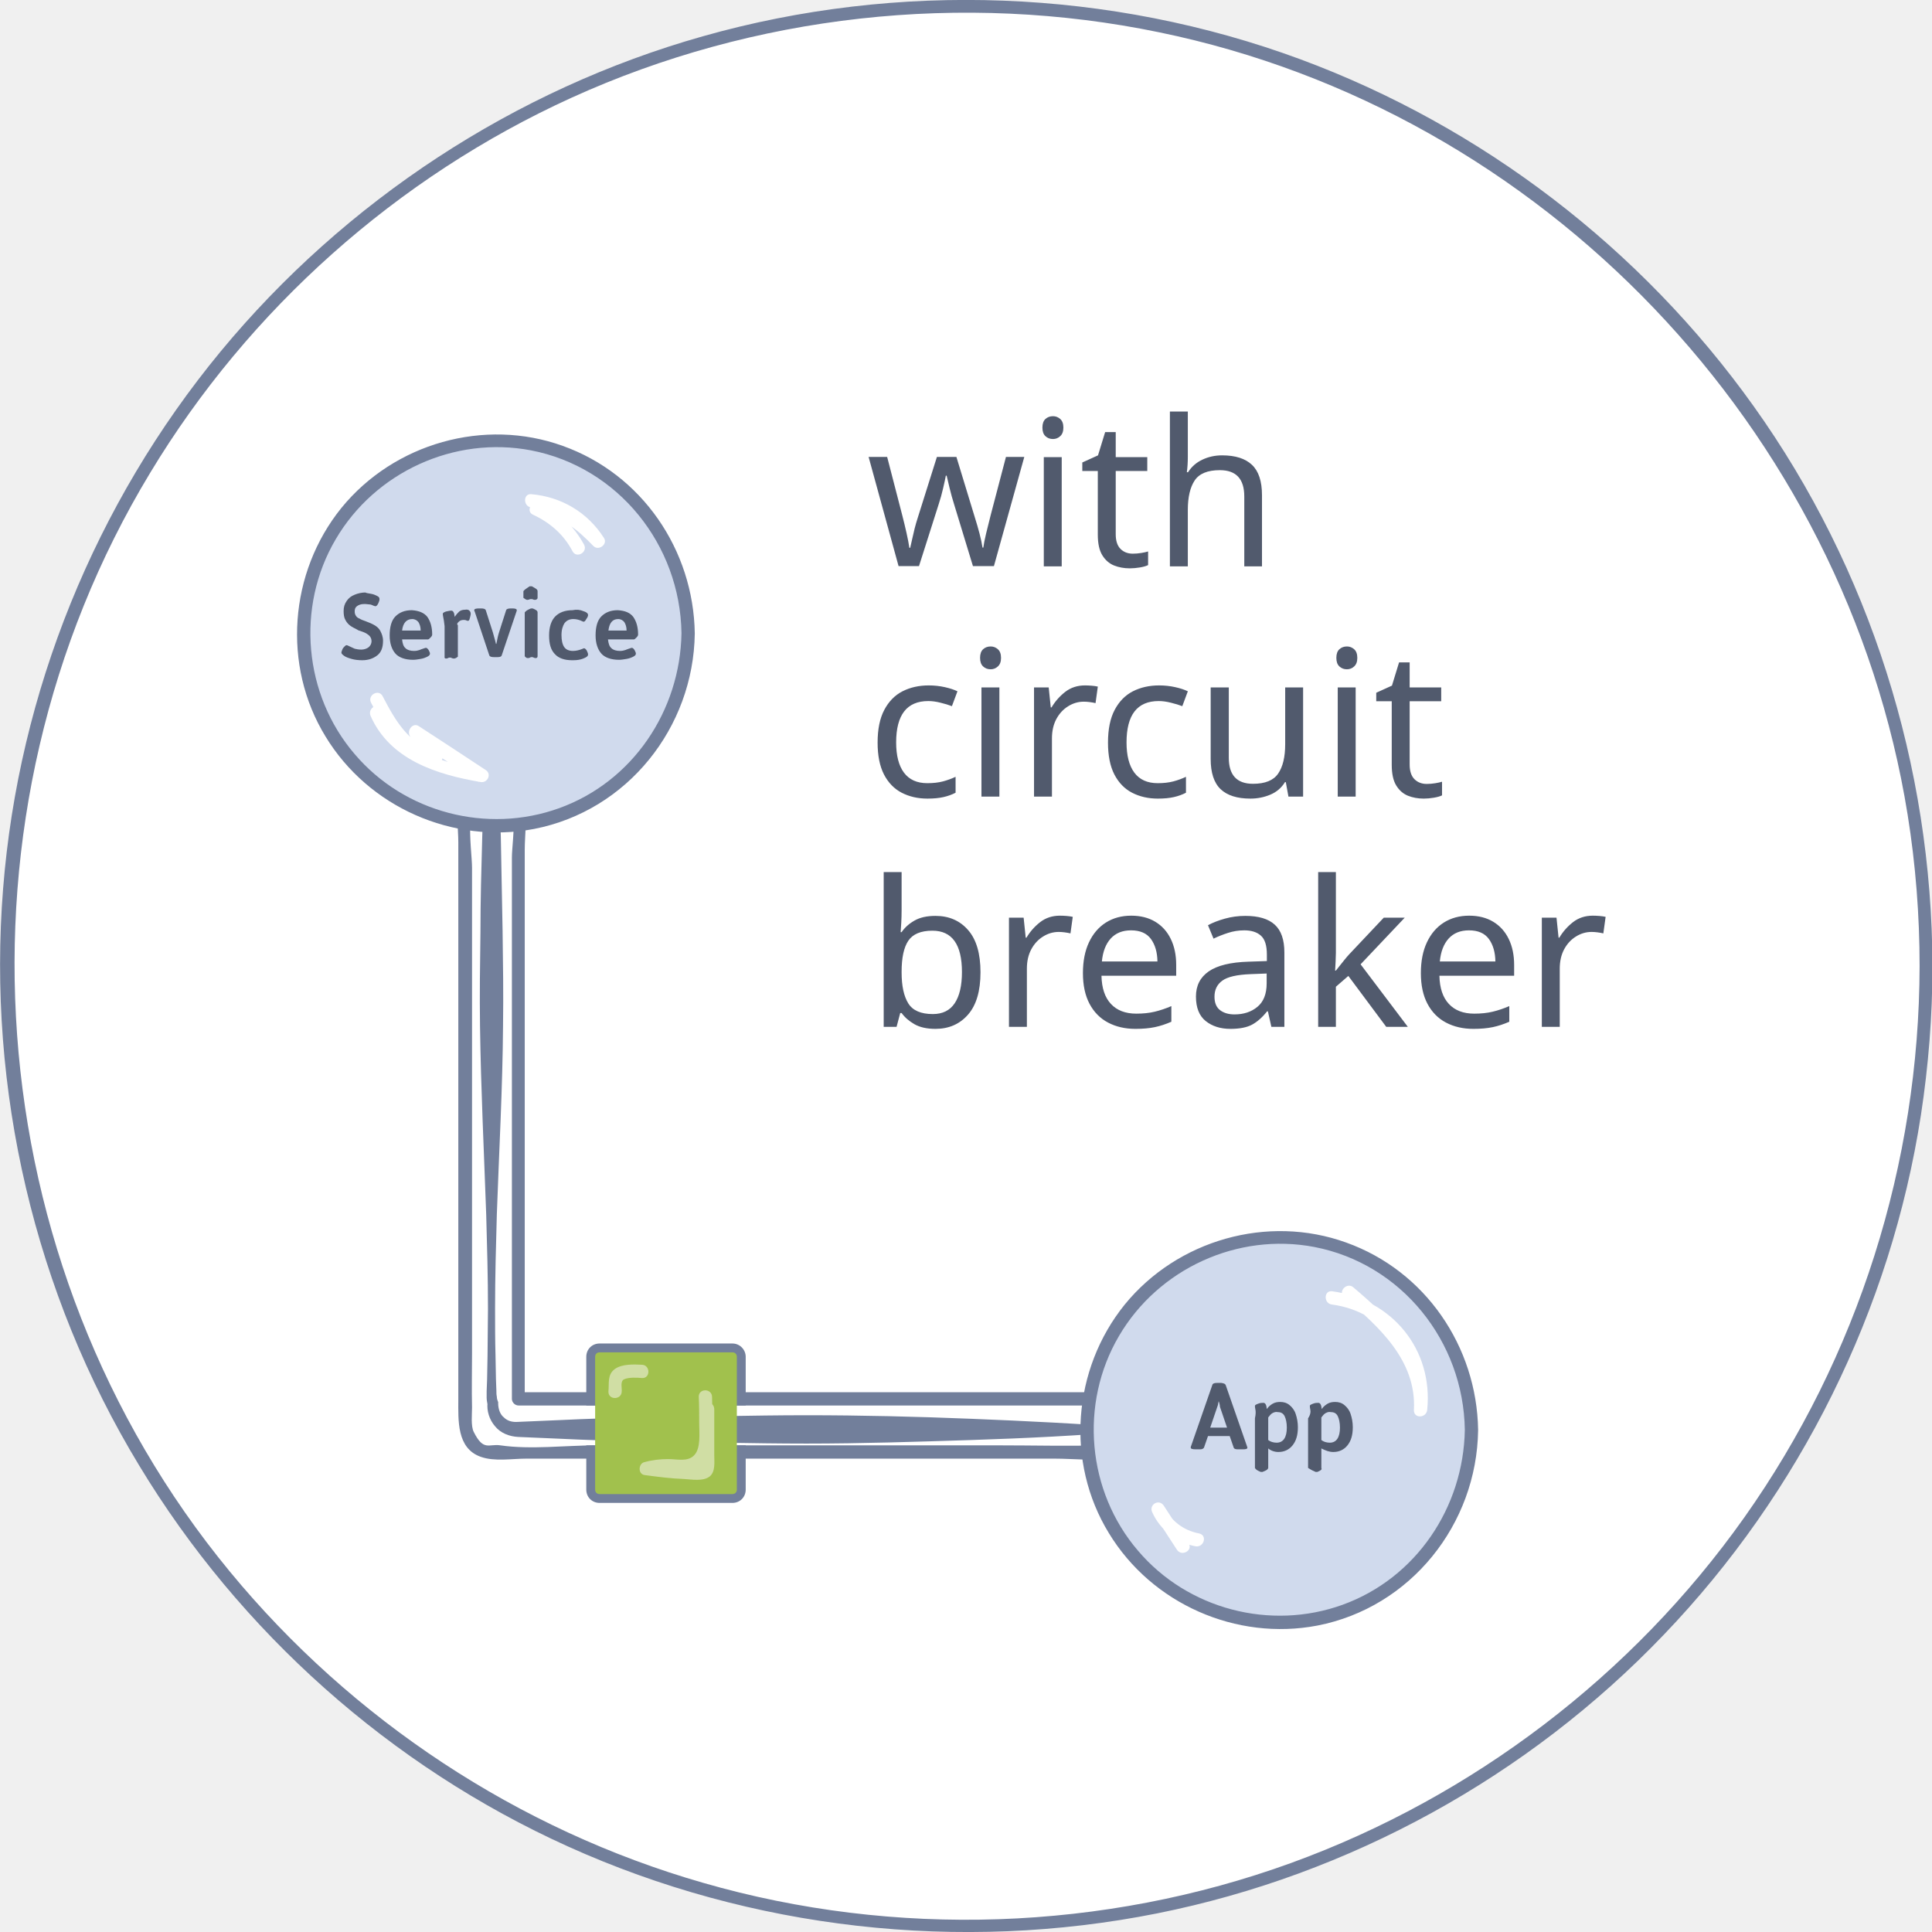
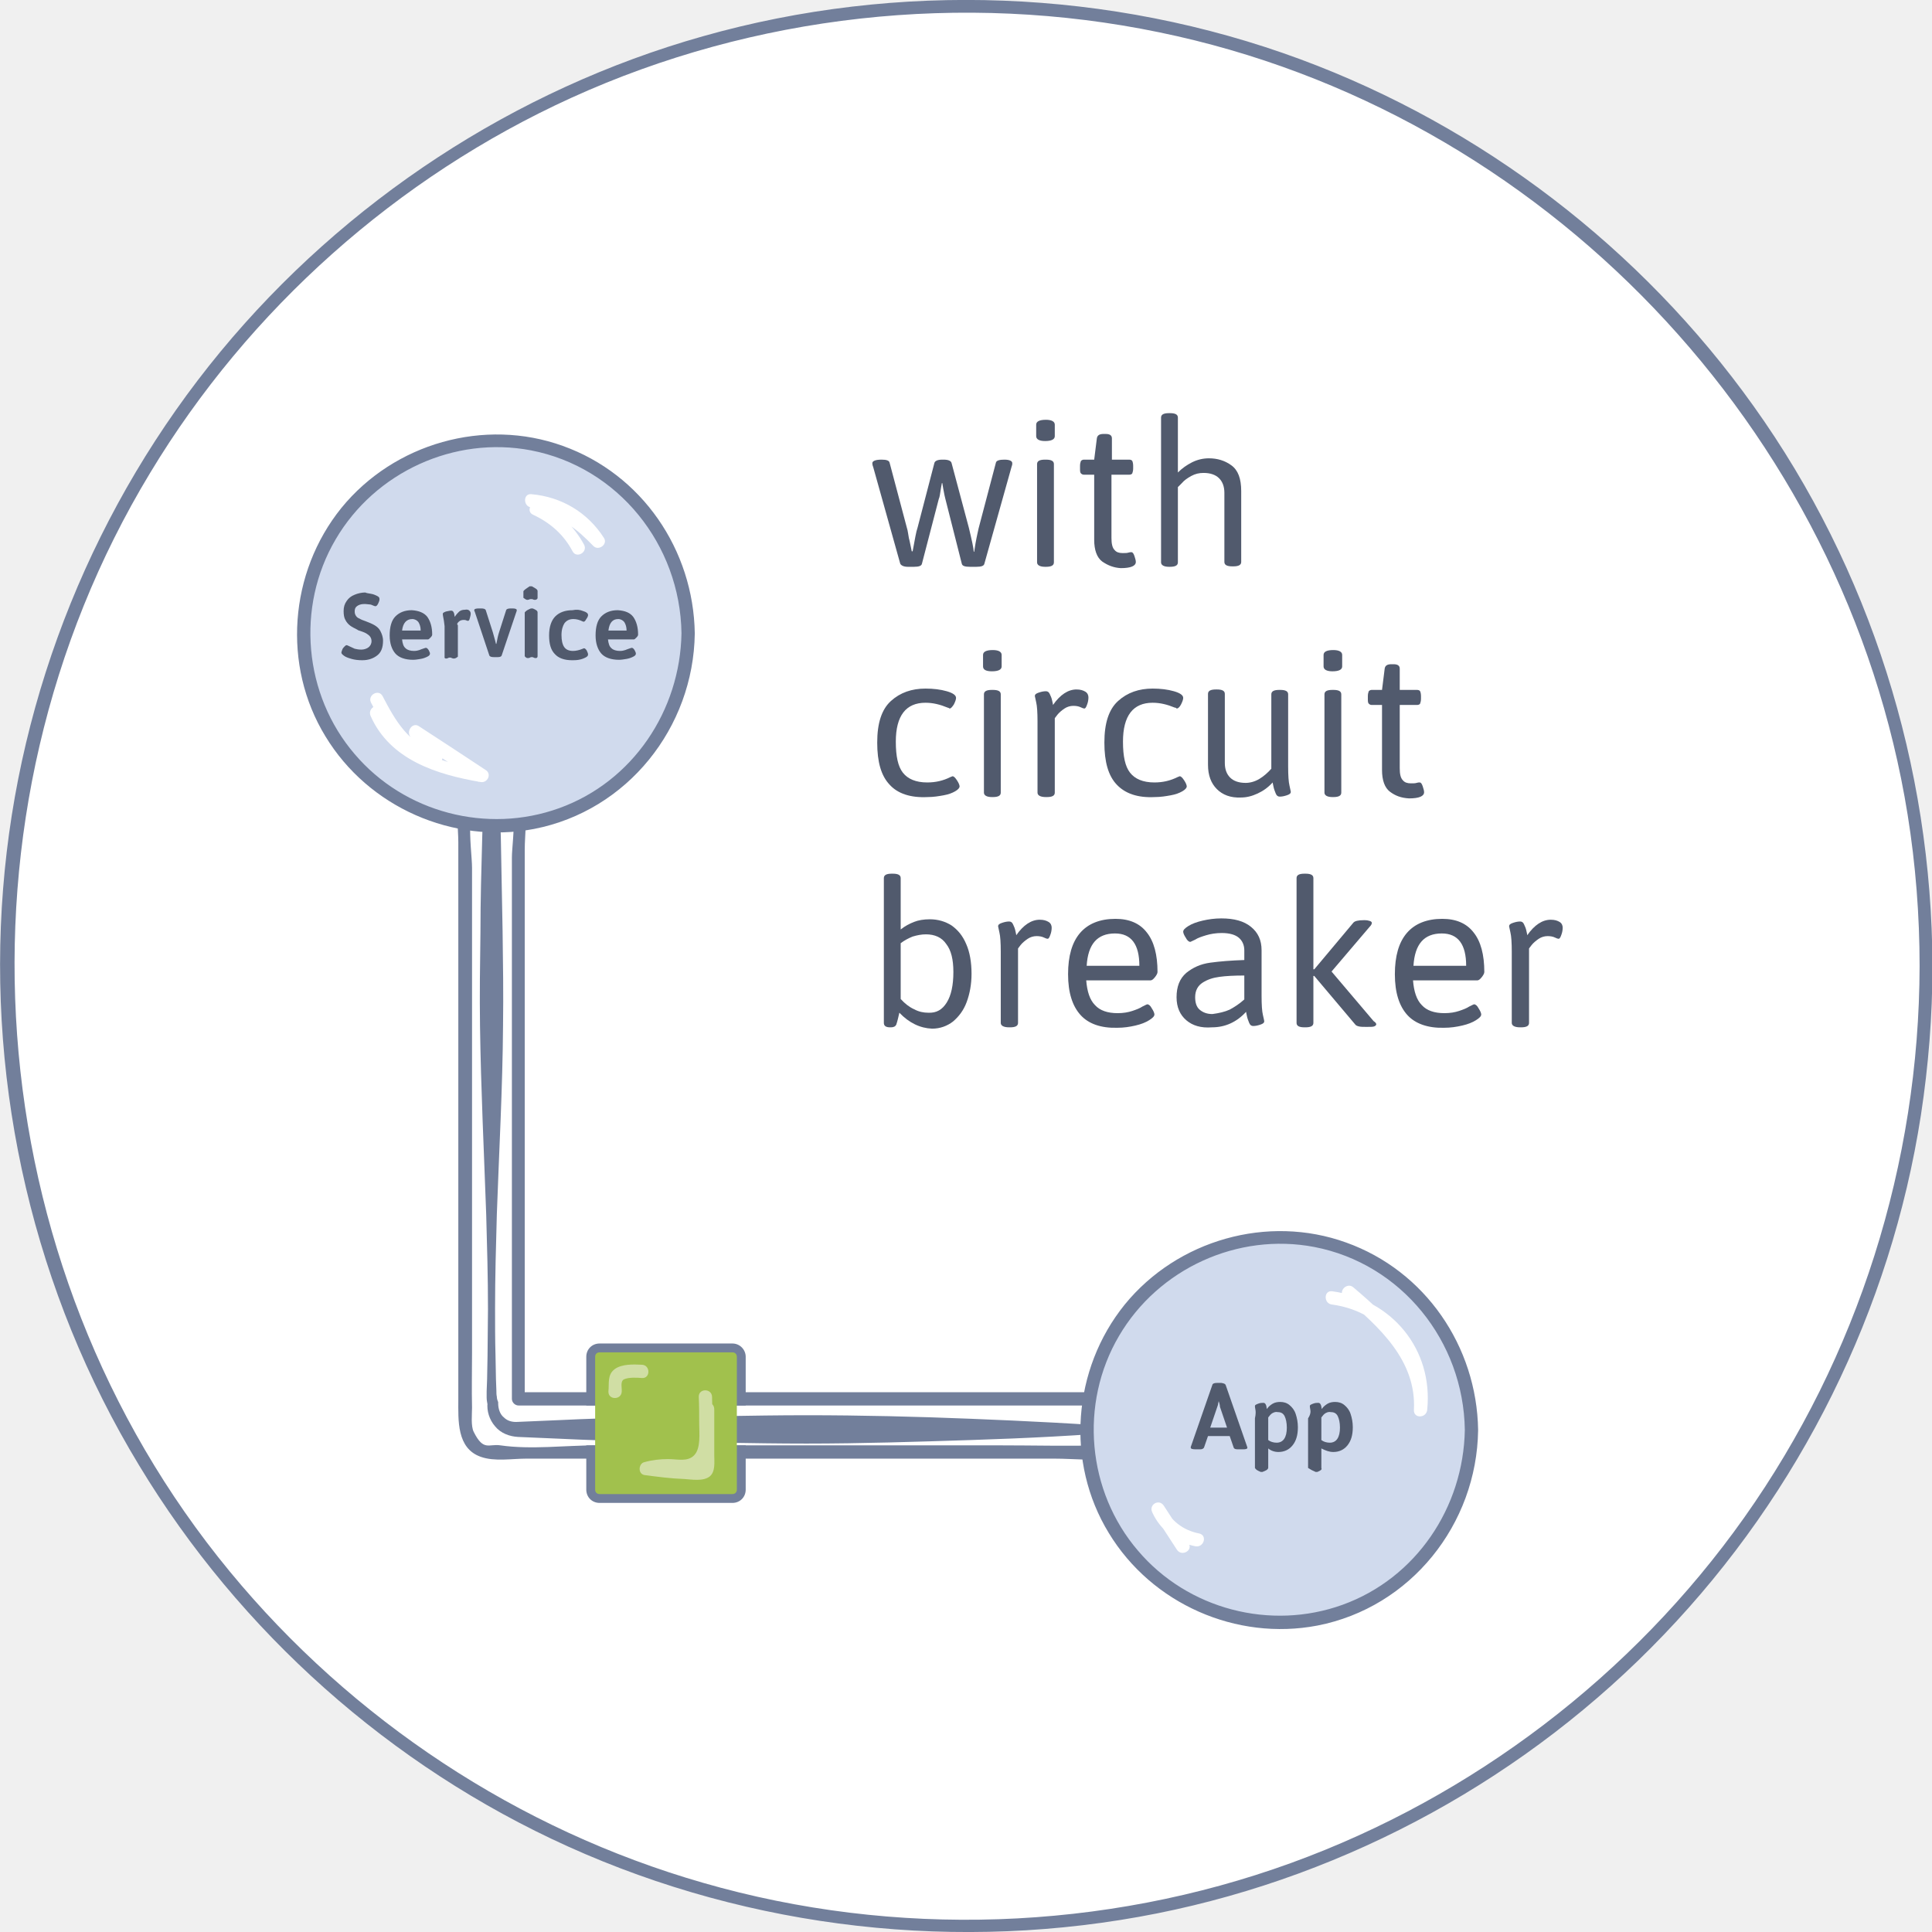
<svg xmlns="http://www.w3.org/2000/svg" version="1.1" id="Layer_1" x="0px" y="0px" viewBox="0 0 436.3 436.3" style="enable-background:new 0 0 436.3 436.3;" xml:space="preserve">
  <style type="text/css">
	.st0{fill:#FFFFFF;}
	.st1{fill:#727F9B;}
	.st2{fill:#D0DAED;}
	.st3{fill:#515A6D;}
	.st4{fill:#A1C14D;}
	.st5{fill:#D0DEA4;}
- 	.st6{font-family:'Asap-Regular';}
- 	.st7{font-size:46px;}
+ 	.st6{enable-background:new    ;}
</style>
  <g id="working_artboard">
</g>
  <g id="Layer_1_1_">
    <circle id="circle_4_" class="st0" cx="218.2" cy="218.2" r="216.8" />
    <path id="circle-stroke_4_" class="st1" d="M433.5,218.2c-0.1,44.5-13.9,88.2-39.6,124.5c-25.2,35.6-61.3,63.1-102.3,78   c-42.4,15.4-89.5,17-132.8,4.5c-41.8-12-79.3-36.8-106.9-70.3c-57.4-69.6-64.7-170.9-18-248.1C56.2,69.8,89.7,40,129,22.1   c41.3-18.8,88.4-24,132.8-14.8c86.5,17.8,155,89.4,169,176.7C432.6,195.2,433.5,206.7,433.5,218.2c0,1.8,2.9,1.8,2.9,0   c-0.1-45.2-14.1-89.7-40.4-126.5c-25.4-35.6-61.3-63.1-102.3-78.3c-43-15.9-90.9-17.7-135-5.2c-42.5,12-80.8,37.2-108.9,71.2   C21.5,113.7,4.2,156.3,0.7,200.7C-2.9,246,7.8,292,31.4,330.9c22.7,37.6,56.8,68,96.9,86.1c41.4,18.7,88.4,24,133,15.1   c43.5-8.7,83.8-30.9,114.4-62.9c30.8-32.1,51.3-73.4,58.1-117.4c1.7-11.1,2.6-22.4,2.6-33.6C436.4,216.3,433.5,216.3,433.5,218.2z" />
    <path id="connector-fill_7_" class="st0" d="M250,315.4c-40.8,0-81.6,0-122.4,0c-3.7,0-7.4,0-11.2,0c0-39.5,0-77,0-116.5   c0-5.7,0-11.4,0-17.2c0-7.7-12-7.7-12,0c0,40.8,0,79.6,0,120.4c0,5.7,0,11.4,0,17.2c0,0.6,0.1,1.2,0.2,1.7   c-0.2,3.1,1.7,6.4,5.8,6.4c40.8,0,81.6,0,122.4,0c5.7,0,11.4,0,17.2,0C257.7,327.4,257.7,315.4,250,315.4z" />
    <path id="connector-stroke_6_" class="st1" d="M250.5,314.4c-44.5,0-89,0-133.5,0c0.5,0.5,1,1,1.5,1.5c0-37.2,0-74.4,0-111.5   c0-4.2,0-8.4,0-12.5c0-3.6,0.7-7.9-0.2-11.4c-0.9-3.3-3.8-5.4-7.3-5.4c-3.4,0-6.4,2.1-7.3,5.4c-0.8,3-0.2,6.6-0.2,9.7   c0,4.9,0,9.8,0,14.6c0,37.1,0,74.1,0,111.2c0,4.7-0.4,11.1,5.1,13c3.1,1.1,7,0.4,10.3,0.4c4.9,0,9.9,0,14.8,0c19.1,0,38.2,0,57.2,0   c10.5,0,21.1,0,31.6,0c5.2,0,10.4,0,15.6,0c4.4,0,9.3,0.6,13.6-0.1C260.5,327.8,259.1,315,250.5,314.4c-1.9-0.1-1.9,2.9,0,3   c3,0.2,4.9,2.7,4.2,5.7c-0.8,3.1-3.4,3.2-6.1,3.3c-7.7,0.2-15.4,0-23.1,0c-15.1,0-30.3,0-45.4,0s-30.3,0-45.4,0c-7,0-14.8,1-21.7,0   c-2.6-0.4-3.8,1.4-6-3c-0.7-1.3-0.4-4.1-0.4-5.5c-0.1-4.1,0-8.3,0-12.4c0-29.4,0-58.8,0-88.1c0-7.1,0-14.3,0-21.4   c0-4.5-2.5-18,4.5-18c6.9,0,4.5,11.4,4.5,15.7c0,7.5,0,14.9,0,22.4v99.8c0,0.8,0.7,1.5,1.5,1.5h133.5   C252.4,317.4,252.4,314.4,250.5,314.4z" />
    <path id="connection-line_3_" class="st1" d="M111.2,146.4c1,14.2,1.5,28.4,1.9,42.6c0.1,7.1,0.3,14.2,0.4,21.3s0.2,14.2,0.1,21.3   c-0.1,14.2-0.9,28.4-1.4,42.6c-0.2,7.1-0.4,14.2-0.4,21.3c0,3.5,0,7.1,0.1,10.6l0.1,5.3l0.1,2.7c0,0.4,0,0.9,0.1,1.3   c0,0.4,0.1,0.7,0.2,1l0.1,0.2v0.3c0,1.2,0.4,2.5,1.3,3.2c0.8,0.8,1.9,1.1,3.2,1l9.3-0.4c6.2-0.3,12.4-0.5,18.6-0.6l18.6-0.3   c6.2-0.1,12.4-0.2,18.6-0.2c12.4,0,24.8,0.3,37.2,0.8s24.8,1.1,37.2,2.1v0.6c-12.4,1.1-24.8,1.7-37.2,2.1s-24.8,0.8-37.2,0.8   c-6.2,0-12.4-0.1-18.6-0.2l-18.6-0.3c-6.2-0.1-12.4-0.3-18.6-0.6l-9.3-0.4c-1.9-0.1-3.9-0.8-5.2-2.4c-1.3-1.5-1.9-3.5-1.7-5.3v0.4   c-0.1-0.5-0.2-1.1-0.2-1.6c0-0.6,0-0.9,0-1.4l0.1-2.7l0.1-5.3c0-3.5,0.1-7.1,0.1-10.6c0-7.1-0.2-14.2-0.4-21.3   c-0.5-14.2-1.2-28.4-1.4-42.6c-0.1-7.1,0-14.2,0.1-21.3c0-7.1,0.2-14.2,0.4-21.3c0.4-14.2,0.9-28.4,1.9-42.6h0.4V146.4z" />
    <circle id="circle_14_" class="st2" cx="288.8" cy="322.9" r="43.5" />
    <path id="circle-stroke_19_" class="st1" d="M330.8,322.9c-0.3,17.5-11,33.5-27.6,39.5c-16.3,5.9-35,1-46.2-12.2   c-11.5-13.4-13.3-33.2-4.3-48.5c8.9-15.2,26.8-23.4,44.1-20.1C316.5,285.4,330.5,302.9,330.8,322.9c0,1.9,3,1.9,3,0   c-0.3-18.8-11.9-35.9-29.8-42.3c-17.7-6.4-38.1-0.6-50,14c-11.8,14.6-13.4,35.6-3.6,51.6c9.7,16,28.8,24.4,47.1,20.9   c21.1-4.1,36-22.9,36.3-44.1C333.8,320.9,330.8,320.9,330.8,322.9z" />
    <circle id="circle_15_" class="st2" cx="111.9" cy="143" r="43.5" />
    <path id="circle-stroke_18_" class="st1" d="M153.9,143c-0.3,17.5-11,33.5-27.6,39.5c-16.3,5.9-35,1-46.2-12.2   c-11.5-13.4-13.3-33.2-4.3-48.5c8.9-15.2,26.8-23.4,44.1-20.1C139.6,105.5,153.6,123,153.9,143c0,1.9,3,1.9,3,0   c-0.3-18.8-11.9-35.9-29.8-42.3c-17.7-6.4-38.1-0.6-50,14c-11.8,14.6-13.4,35.6-3.6,51.6c9.7,16,28.8,24.4,47.1,20.9   c21.1-4.1,36-22.9,36.3-44.1C156.9,141,153.9,141,153.9,143z" />
    <path id="a_3_" class="st3" d="M276.8,312.8l4.8,13.8c0,0.1,0.1,0.2,0.1,0.3c0,0.3-0.3,0.4-1,0.4h-1.1c-0.6,0-0.9-0.1-1-0.4   l-0.9-2.6h-4.9l-0.9,2.6c-0.1,0.2-0.4,0.4-0.8,0.4h-1c-0.8,0-1.2-0.1-1.2-0.4c0,0,0-0.2,0.1-0.4l4.8-13.8c0.1-0.3,0.5-0.4,1.1-0.4   h0.9C276.4,312.4,276.7,312.5,276.8,312.8z M275.2,316.4c0,0.1,0,0.2-0.1,0.5c0,0.3-0.1,0.5-0.2,0.8l-1.6,4.7h3.8l-1.6-4.7   C275.5,317.4,275.4,316.9,275.2,316.4L275.2,316.4z" />
    <path id="p_7_" class="st3" d="M291.2,317.3c0.6,0.5,1.1,1.1,1.4,2s0.5,1.9,0.5,3c0,1.8-0.4,3.1-1.2,4.1s-1.9,1.5-3.2,1.5   c-0.9,0-1.7-0.3-2.3-0.8v4.4c-0.1,0.4-0.5,0.6-1.3,0.9h-0.4c-0.7-0.3-1.1-0.5-1.3-0.9v-11.2c0.2-0.9,0.2-1.6,0.1-2   s-0.1-0.7-0.1-0.8c0-0.2,0.2-0.3,0.7-0.5s0.9-0.2,1.2-0.2c0.2,0,0.4,0.1,0.5,0.3s0.2,0.4,0.2,0.6s0.1,0.4,0.1,0.5   c0.3-0.5,0.8-0.9,1.3-1.2c0.5-0.3,1.1-0.4,1.7-0.4C289.9,316.6,290.6,316.8,291.2,317.3z M287.4,319.1c-0.4,0.2-0.7,0.6-1,1v5.1   c0.5,0.4,1.2,0.6,1.9,0.6c1.5,0,2.3-1.2,2.3-3.4c0-1.1-0.2-2-0.5-2.6s-0.8-0.9-1.5-0.9C288.1,318.8,287.8,318.9,287.4,319.1z" />
    <path id="p_6_" class="st3" d="M303.6,317.3c0.6,0.5,1.1,1.1,1.4,2s0.5,1.9,0.5,3c0,1.8-0.4,3.1-1.2,4.1s-1.9,1.5-3.2,1.5   c-0.9,0-1.7-0.3-2.7-0.8v4.4c0.2,0.4-0.2,0.6-0.9,0.9h-0.4c-0.7-0.3-1.1-0.5-1.7-0.9v-11.2c0.6-0.9,0.6-1.6,0.5-2s-0.1-0.7-0.1-0.8   c0-0.2,0.2-0.3,0.7-0.5s0.9-0.2,1.2-0.2c0.2,0,0.4,0.1,0.5,0.3s0.2,0.4,0.2,0.6s0.1,0.4,0.1,0.5c0.3-0.5,0.8-0.9,1.3-1.2   c0.5-0.3,1.1-0.4,1.7-0.4C302.3,316.6,303,316.8,303.6,317.3z M299.4,319.1c-0.4,0.2-0.7,0.6-1,1v5.1c0.5,0.4,1.2,0.6,1.9,0.6   c1.5,0,2.3-1.2,2.3-3.4c0-1.1-0.2-2-0.5-2.6s-0.8-0.9-1.5-0.9C300.1,318.8,299.8,318.9,299.4,319.1z" />
    <path id="highlight_41_" class="st0" d="M268.4,348.5c-1.9-2.8-3.8-5.7-5.6-8.5c-1.1-1.6-3.4-0.2-2.6,1.5c1.8,4,5.5,6.9,9.8,7.7   c1.9,0.3,2.7-2.5,0.8-2.9c-3.6-0.7-6.5-2.9-8-6.3c-0.9,0.5-1.7,1-2.6,1.5c1.9,2.8,3.8,5.7,5.6,8.5   C266.9,351.6,269.5,350.1,268.4,348.5z" />
    <path id="highlight_42_" class="st0" d="M303.5,292.9c7.9,6.7,16.4,14.3,15.8,25.5c-0.1,2,2.8,1.9,3,0c1.4-13.7-8-25-21.5-26.8   c-1.9-0.2-1.9,2.8,0,3c11.9,1.6,19.7,12,18.5,23.8c1,0,2,0,3,0c0.6-12.1-8.2-20.5-16.7-27.7C304.2,289.5,302.1,291.6,303.5,292.9z" />
    <path id="s_3_" class="st3" d="M83.8,134.1c0.6,0.1,1,0.3,1.4,0.5s0.5,0.4,0.5,0.7s-0.1,0.6-0.3,1c-0.2,0.4-0.4,0.6-0.6,0.6   c0,0-0.2,0-0.4-0.1c-0.3-0.1-0.6-0.3-0.9-0.3s-0.7-0.1-1.2-0.1c-0.8,0-1.3,0.2-1.7,0.5c-0.4,0.3-0.5,0.7-0.5,1.2   c0,0.4,0.1,0.7,0.3,1c0.2,0.3,0.5,0.5,0.8,0.6c0.3,0.2,0.8,0.4,1.4,0.6c0.8,0.3,1.5,0.6,2,0.9c0.5,0.3,1,0.7,1.3,1.3   s0.6,1.3,0.6,2.2c0,1.5-0.4,2.6-1.3,3.3s-2,1.1-3.4,1.1c-0.9,0-1.7-0.1-2.4-0.3s-1.3-0.4-1.7-0.7s-0.6-0.5-0.6-0.7s0.1-0.4,0.2-0.7   s0.3-0.5,0.5-0.7s0.3-0.3,0.5-0.3c0.1,0,0.3,0.1,0.5,0.2c0.4,0.2,0.9,0.4,1.3,0.6c0.4,0.1,0.9,0.2,1.5,0.2s1.2-0.2,1.6-0.5   s0.7-0.8,0.7-1.4c0-0.4-0.1-0.7-0.3-1c-0.2-0.3-0.5-0.5-0.8-0.7s-0.8-0.4-1.4-0.6c-0.4-0.1-0.6-0.2-0.7-0.3   c-0.6-0.3-1.2-0.6-1.6-0.9s-0.8-0.7-1.1-1.3c-0.3-0.5-0.4-1.2-0.4-2c0-0.9,0.2-1.6,0.7-2.3c0.4-0.6,1-1.1,1.8-1.4   c0.7-0.3,1.6-0.5,2.4-0.5C82.6,133.9,83.2,134,83.8,134.1z" />
    <path id="e_5_" class="st3" d="M96.5,139.3c0.7,1,1.1,2.3,1.1,4c0,0.2-0.1,0.4-0.4,0.7s-0.4,0.4-0.6,0.4h-5.8   c0.1,0.9,0.3,1.6,0.8,2c0.4,0.4,1.1,0.6,1.9,0.6c0.5,0,0.9-0.1,1.2-0.2s0.7-0.3,1.1-0.4c0.2-0.1,0.4-0.1,0.4-0.1   c0.2,0,0.4,0.2,0.6,0.5c0.2,0.4,0.3,0.6,0.3,0.8c0,0.3-0.2,0.5-0.6,0.7s-0.9,0.4-1.5,0.5s-1.2,0.2-1.7,0.2c-1.8,0-3.2-0.5-4-1.4   s-1.3-2.3-1.3-4.1c0-1.9,0.4-3.4,1.3-4.3c0.9-0.9,2.1-1.4,3.7-1.4C94.6,137.9,95.8,138.4,96.5,139.3z M90.8,142.4H95   c0-0.8-0.2-1.4-0.5-1.9c-0.3-0.4-0.8-0.7-1.4-0.7C91.8,139.8,91,140.7,90.8,142.4z" />
    <path id="r_3_" class="st3" d="M106,137.9c0.2,0.2,0.3,0.4,0.3,0.7s-0.1,0.6-0.2,1s-0.2,0.6-0.4,0.6c-0.1,0-0.2,0-0.4-0.1   s-0.4-0.1-0.6-0.1c-0.4,0-0.8,0.1-1.1,0.4c-0.3,0.3-0.5,0.5-0.2,0.8v7.1c-0.5,0.4-0.9,0.6-1.6,0.2h-0.4c-0.7,0.4-1.1,0.2-1-0.2   v-6.9c-0.1-0.9-0.2-1.6-0.3-2c-0.1-0.4-0.1-0.7-0.1-0.8c0-0.2,0.2-0.3,0.7-0.5c0.5-0.1,0.9-0.2,1.2-0.2c0.2,0,0.4,0.1,0.5,0.3   s0.2,0.4,0.2,0.6c0,0.2,0.1,0.4,0.1,0.5c0.3-0.5,0.7-0.9,1-1.2c0.4-0.3,0.8-0.4,1.3-0.4C105.5,137.6,105.8,137.7,106,137.9z" />
    <path id="v_3_" class="st3" d="M116.7,137.8c0,0.1,0,0.2-0.1,0.4l-3.3,9.8c-0.1,0.3-0.4,0.4-1,0.4h-0.7c-0.6,0-1-0.1-1.1-0.4   l-3.3-9.9c-0.1-0.1-0.1-0.3-0.1-0.3c0-0.3,0.4-0.4,1.1-0.4h0.4c0.6,0,1,0.1,1.1,0.4l1.6,5l0.5,1.8l0.2,0.8h0.1   c0.2-1.1,0.4-2,0.6-2.6l1.6-5c0.1-0.3,0.5-0.4,1.1-0.4h0.3C116.3,137.4,116.7,137.5,116.7,137.8z" />
    <path id="i_3_" class="st3" d="M121.4,133.5v1.5c0,0.2-0.1,0.3-0.3,0.4c-0.2,0.1-0.5,0.1-0.9-0.1h-0.5c-0.4,0.2-0.7,0.2-0.9,0.1   c-0.2-0.1-0.3-0.2-0.6-0.4v-1.5c0.3-0.4,0.7-0.6,1.4-1.1h0.5C121,132.9,121.4,133.1,121.4,133.5z M121.4,138.3v9.9   c0,0.4-0.4,0.6-1.1,0.2h-0.4c-0.7,0.4-1.1,0.2-1.4-0.2v-9.9c0.3-0.4,0.7-0.6,1.4-0.9h0.4C121,137.7,121.4,137.9,121.4,138.3z" />
    <path id="c_2_" class="st3" d="M131.7,138c0.7,0.2,1.1,0.5,1.1,0.9c0,0.2-0.1,0.5-0.4,0.9c-0.2,0.4-0.4,0.6-0.6,0.6   c0,0-0.1,0-0.3-0.1c-0.6-0.3-1.3-0.5-2-0.5c-0.9,0-1.5,0.3-2,0.9c-0.4,0.6-0.7,1.5-0.7,2.7s0.2,2.1,0.6,2.7c0.4,0.6,1.1,0.9,2,0.9   c0.7,0,1.5-0.2,2.2-0.5c0.2-0.1,0.3-0.1,0.3-0.1c0.2,0,0.4,0.2,0.6,0.5c0.2,0.4,0.3,0.7,0.3,0.9c0,0.3-0.2,0.5-0.6,0.7   s-0.9,0.4-1.5,0.5s-1.1,0.1-1.5,0.1c-1.8,0-3.1-0.5-3.9-1.4c-0.9-0.9-1.3-2.3-1.3-4.2s0.5-3.4,1.4-4.3c0.9-0.9,2.2-1.4,3.9-1.4   C130.2,137.6,131,137.7,131.7,138z" />
    <path id="e_6_" class="st3" d="M143,139.3c0.7,1,1.1,2.3,1.1,4c0,0.2-0.1,0.4-0.4,0.7s-0.4,0.4-0.6,0.4h-5.8c0.1,0.9,0.3,1.6,0.8,2   c0.4,0.4,1.1,0.6,1.9,0.6c0.5,0,0.9-0.1,1.2-0.2s0.7-0.3,1.1-0.4c0.2-0.1,0.4-0.1,0.4-0.1c0.2,0,0.4,0.2,0.6,0.5   c0.2,0.4,0.3,0.6,0.3,0.8c0,0.3-0.2,0.5-0.6,0.7s-0.9,0.4-1.5,0.5s-1.2,0.2-1.7,0.2c-1.8,0-3.2-0.5-4-1.4s-1.3-2.3-1.3-4.1   c0-1.9,0.4-3.4,1.3-4.3c0.9-0.9,2.1-1.4,3.7-1.4C141.2,137.9,142.3,138.4,143,139.3z M137.4,142.4h4.1c0-0.8-0.2-1.4-0.5-1.9   c-0.3-0.4-0.8-0.7-1.4-0.7C138.3,139.8,137.6,140.7,137.4,142.4z" />
    <path id="highlight_43_" class="st0" d="M120,114.6c5.7,0.5,10.7,3.6,13.8,8.4c0.8-0.6,1.6-1.2,2.4-1.8c-4.1-4.3-8.8-8.2-15.1-7.8   c-1.3,0.1-2.2,2.1-0.8,2.8c3.9,1.8,7,4.5,9,8.3c0.9,1.7,3.5,0.2,2.6-1.5c-2.3-4.2-5.7-7.5-10.1-9.4c-0.3,0.9-0.5,1.9-0.8,2.8   c5.5-0.3,9.4,3.2,13,6.9c1.2,1.2,3.3-0.4,2.4-1.8c-3.7-5.8-9.6-9.3-16.4-9.9C118.1,111.4,118.1,114.4,120,114.6z" />
    <path id="highlight_44_" class="st0" d="M83.7,161.7c4.4,9.9,14.9,13.2,24.8,14.9c1.6,0.3,2.6-1.8,1.2-2.7c-5-3.3-10-6.6-15.1-9.9   c-1.3-0.9-2.7,0.8-2.1,2.1c1.3,2.4,2.8,4.3,4.8,6.1c0.5-0.8,1-1.7,1.5-2.5c-6.4-1.4-9.6-7.1-12.4-12.5c-0.9-1.7-3.5-0.2-2.6,1.5   c3.2,6.2,6.9,12.3,14.2,13.9c1.4,0.3,2.6-1.5,1.5-2.5c-1.8-1.6-3.2-3.3-4.4-5.5c-0.7,0.7-1.4,1.4-2.1,2.1c5,3.3,10,6.6,15.1,9.9   c0.4-0.9,0.8-1.8,1.2-2.7c-9.2-1.6-18.9-4.2-23-13.5C85.5,158.4,82.9,159.9,83.7,161.7z" />
    <g id="cb-stroke_3_">
      <path class="st1" d="M165.4,303.4h-30c-1.7,0-3,1.3-3,3v11h36v-11C168.4,304.8,167.1,303.4,165.4,303.4z" />
      <path class="st1" d="M132.4,336.4c0,1.7,1.3,3,3,3h30c1.7,0,3-1.3,3-3v-10h-36V336.4z" />
    </g>
    <path id="cb-fill_2_" class="st4" d="M166.4,322.4v-16c0-0.6-0.4-1-1-1h-30c-0.6,0-1,0.4-1,1v30c0,0.6,0.4,1,1,1h30   c0.6,0,1-0.4,1-1V322.4" />
    <path id="cb-highlight_5_" class="st5" d="M158.4,318.2c0,1.9,0,3.9,0,5.8c0,1.4,0.6,5.1,0,6.3c-0.4,0.9-0.7,0.6-1.9,0.6   c-1,0-2.1,0-3.1-0.1c-2.3-0.1-4.7-0.4-7-0.7c0,1,0,1.9,0,2.9c3.2-0.8,6.4-0.4,9.6-0.5c1.4-0.1,2.7,0,3.6-1.1c1.4-1.6,1-4.6,1.1-6.5   c0.2-3.2,0.2-6.3,0.1-9.5c-0.1-1.9-3-1.9-3,0c0.1,2,0.1,4.1,0.1,6.1c0,2.1,0.4,5.5-1.1,7.1s-3.8,0.9-5.9,0.9   c-1.8,0-3.6,0.2-5.4,0.7c-1.3,0.3-1.5,2.6,0,2.9c3,0.4,6,0.8,9,0.9c1.7,0.1,4.3,0.6,5.8-0.6c1.3-1.1,1-3.3,1-4.8   c0-3.4,0-6.8,0-10.2C161.4,316.2,158.4,316.2,158.4,318.2z" />
    <path id="cb-highlight_4_" class="st5" d="M140.4,314.3c0.1-0.8-0.4-2.3,0.5-2.8c1.1-0.5,2.9-0.4,4.1-0.3c1.9,0.1,1.9-2.9,0-3   s-4.6-0.2-6.2,1c-1.7,1.3-1.2,3.2-1.4,5C137.3,316.2,140.3,316.2,140.4,314.3z" />
    <g>
-       <text transform="matrix(1 0 0 1 195.6573 127.8943)" class="st3 st6 st7">with</text>
-       <text transform="matrix(1 0 0 1 195.6573 179.8943)" class="st3 st6 st7">circuit </text>
-       <text transform="matrix(1 0 0 1 195.6573 231.8943)" class="st3 st6 st7">breaker</text>
+       <g class="st6">
+         <path class="st3" d="M203.3,127.3l-6.1-21.8c-0.2-0.5-0.2-0.8-0.2-0.9c0-0.5,0.7-0.8,2.1-0.8c1.1,0,1.7,0.2,1.8,0.7l3.9,14.7     c0.1,0.3,0.2,0.7,0.3,1.4c0.1,0.7,0.2,1.2,0.3,1.5l0.5,2.4h0.2c0.5-2.7,0.8-4.5,1.1-5.3l3.8-14.6c0.1-0.5,0.7-0.8,1.8-0.8h0.3     c1.1,0,1.7,0.3,1.8,0.8l3.9,14.6c0.3,1.3,0.6,2.5,0.8,3.5c0.2,1,0.3,1.6,0.3,1.9h0.1l0.3-1.9c0.3-1.7,0.6-2.9,0.7-3.4l3.9-14.8     c0.1-0.5,0.8-0.7,1.9-0.7c1.2,0,1.8,0.3,1.8,0.8c0,0.2,0,0.4-0.1,0.6l-6.2,22.1c-0.1,0.5-0.7,0.7-1.8,0.7H219     c-1.1,0-1.7-0.2-1.8-0.7l-3.7-14.6c-0.1-0.4-0.3-1.2-0.5-2.4l-0.2-1.2h-0.1l-0.2,1.1c-0.2,1.3-0.3,2.1-0.5,2.5l-3.8,14.6     c-0.1,0.5-0.7,0.7-1.8,0.7h-1.4C204.1,128,203.5,127.7,203.3,127.3z" />
+         <path class="st3" d="M234,98.5v-2.6c0-0.7,0.7-1.1,2.2-1.1c1.3,0,2,0.4,2,1.1v2.6c0,0.7-0.7,1.1-2.2,1.1     C234.7,99.6,234,99.2,234,98.5z M234.2,127v-22.2c0-0.7,0.6-1,1.8-1h0.2c1.2,0,1.8,0.3,1.8,1V127c0,0.7-0.6,1-1.8,1H236     C234.8,128,234.2,127.6,234.2,127z" />
+         <path class="st3" d="M248.9,126.8c-1.2-0.9-1.8-2.6-1.8-4.9v-14.7h-2.3c-0.3,0-0.5-0.1-0.7-0.3c-0.2-0.2-0.2-0.6-0.2-1.1v-0.6     c0-0.5,0.1-0.8,0.2-1.1c0.2-0.2,0.4-0.3,0.7-0.3h2.3l0.6-4.8c0.1-0.7,0.6-1,1.5-1h0.5c0.9,0,1.4,0.3,1.4,1v4.8h3.9     c0.3,0,0.6,0.1,0.7,0.3c0.1,0.2,0.2,0.6,0.2,1.1v0.6c0,0.5-0.1,0.8-0.2,1.1c-0.1,0.2-0.4,0.3-0.7,0.3H251v14.3     c0,1.3,0.2,2.2,0.7,2.7c0.4,0.5,1,0.7,1.8,0.7c0.6,0,1,0,1.3-0.1c0.3-0.1,0.5-0.1,0.7-0.1c0.3,0,0.5,0.3,0.7,0.9     c0.2,0.6,0.3,1,0.3,1.3c0,0.9-1.1,1.4-3.4,1.4C251.5,128.2,250.2,127.7,248.9,126.8z" />
+         <path class="st3" d="M262.2,127V94.3c0-0.7,0.6-1,1.8-1h0.2c1.2,0,1.8,0.3,1.8,1v12.4c0.9-0.9,2-1.7,3.2-2.3     c1.2-0.6,2.5-0.9,3.8-0.9c1.9,0,3.6,0.5,5.1,1.6c1.5,1.1,2.2,3,2.2,5.8v16c0,0.7-0.6,1-1.8,1h-0.2c-1.2,0-1.8-0.3-1.8-1v-15.6     c0-1.4-0.4-2.5-1.2-3.3c-0.8-0.8-2-1.2-3.5-1.2c-1,0-1.9,0.2-2.8,0.7s-1.6,1-2.1,1.6c-0.6,0.6-0.9,0.9-0.9,0.9V127     c0,0.7-0.6,1-1.8,1H264C262.8,128,262.2,127.6,262.2,127z" />
+       </g>
+       <g class="st6">
+         <path class="st3" d="M200.9,177.2c-1.9-2-2.8-5.1-2.8-9.5c0-4.4,1-7.5,3.1-9.4c2.1-1.9,4.7-2.8,7.8-2.8c1.8,0,3.4,0.2,4.8,0.6     c1.4,0.4,2.1,0.9,2.1,1.5c0,0.4-0.2,0.9-0.5,1.5c-0.4,0.6-0.7,0.9-0.9,0.9c-0.1,0-0.1,0-0.2-0.1c-0.1,0-0.2-0.1-0.3-0.1     c-1.7-0.7-3.3-1.1-5-1.1c-4.4,0-6.7,2.9-6.7,8.8c0,3.3,0.5,5.6,1.6,7c1.1,1.4,2.9,2.2,5.5,2.2c1.9,0,3.6-0.4,5.2-1.2l0.5-0.2     c0.3,0,0.6,0.3,1,0.9c0.4,0.6,0.6,1.1,0.6,1.4s-0.3,0.7-1,1.1c-0.7,0.4-1.5,0.7-2.6,0.9s-2.3,0.4-3.6,0.4     C205.6,180.2,202.7,179.2,200.9,177.2z" />
+         <path class="st3" d="M222,150.5v-2.6c0-0.7,0.7-1.1,2.2-1.1c1.3,0,2,0.4,2,1.1v2.6c0,0.7-0.7,1.1-2.2,1.1     C222.6,151.6,222,151.2,222,150.5z M222.2,179v-22.2c0-0.7,0.6-1,1.8-1h0.2c1.2,0,1.8,0.3,1.8,1V179c0,0.7-0.6,1-1.8,1H224     C222.8,180,222.2,179.6,222.2,179z" />
+         <path class="st3" d="M234.3,179v-16.1c0-2-0.1-3.5-0.3-4.3c-0.2-0.9-0.3-1.4-0.3-1.4c0-0.4,0.3-0.6,0.9-0.8     c0.6-0.2,1.1-0.3,1.6-0.3c0.4,0,0.7,0.2,0.9,0.7c0.2,0.4,0.4,0.9,0.5,1.4s0.2,0.8,0.2,1c1.6-2.3,3.4-3.5,5.3-3.5     c0.9,0,1.5,0.2,2,0.5c0.5,0.3,0.7,0.8,0.7,1.3s-0.1,1.1-0.3,1.6c-0.2,0.6-0.4,0.9-0.6,0.9c-0.2,0-0.5-0.1-0.9-0.3     c-0.4-0.2-1-0.3-1.6-0.3c-0.7,0-1.4,0.2-2,0.6c-0.6,0.4-1.2,0.9-1.6,1.4c-0.4,0.5-0.6,0.8-0.6,0.8V179c0,0.7-0.6,1-1.8,1h-0.2     C234.9,180,234.3,179.6,234.3,179z" />
+         <path class="st3" d="M252.2,177.2c-1.9-2-2.8-5.1-2.8-9.5c0-4.4,1-7.5,3.1-9.4c2.1-1.9,4.7-2.8,7.8-2.8c1.8,0,3.4,0.2,4.8,0.6     c1.4,0.4,2.1,0.9,2.1,1.5c0,0.4-0.2,0.9-0.5,1.5s-0.7,0.9-0.9,0.9c-0.1,0-0.1,0-0.2-0.1s-0.2-0.1-0.3-0.1c-1.7-0.7-3.3-1.1-5-1.1     c-4.4,0-6.7,2.9-6.7,8.8c0,3.3,0.5,5.6,1.6,7c1.1,1.4,2.9,2.2,5.5,2.2c1.9,0,3.6-0.4,5.2-1.2l0.5-0.2c0.3,0,0.6,0.3,1,0.9     c0.4,0.6,0.6,1.1,0.6,1.4s-0.3,0.7-1,1.1c-0.7,0.4-1.5,0.7-2.6,0.9c-1.1,0.2-2.3,0.4-3.6,0.4     C256.9,180.2,254.1,179.2,252.2,177.2z" />
+         <path class="st3" d="M274.8,178.2c-1.3-1.3-2-3.1-2-5.5v-16c0-0.7,0.6-1,1.8-1h0.2c1.2,0,1.8,0.3,1.8,1v15.6     c0,1.4,0.4,2.5,1.2,3.3c0.8,0.8,2,1.2,3.5,1.2c1,0,2.1-0.3,3.1-0.9c1-0.6,1.9-1.4,2.7-2.3v-16.8c0-0.7,0.6-1,1.8-1h0.2     c1.2,0,1.8,0.3,1.8,1v16.3c0,2,0.1,3.5,0.3,4.3c0.2,0.9,0.3,1.4,0.3,1.4c0,0.4-0.3,0.6-0.9,0.8c-0.6,0.2-1.1,0.3-1.6,0.3     c-0.4,0-0.7-0.2-0.9-0.7c-0.2-0.5-0.4-1-0.5-1.5c-0.1-0.5-0.2-0.9-0.2-1c-1,1.1-2.1,1.9-3.4,2.5s-2.5,0.9-3.8,0.9     C277.9,180.2,276.1,179.5,274.8,178.2z" />
+         <path class="st3" d="M298.9,150.5v-2.6c0-0.7,0.7-1.1,2.2-1.1c1.3,0,2,0.4,2,1.1v2.6c0,0.7-0.7,1.1-2.2,1.1     C299.6,151.6,298.9,151.2,298.9,150.5z M299.1,179v-22.2c0-0.7,0.6-1,1.8-1h0.2c1.2,0,1.8,0.3,1.8,1V179c0,0.7-0.6,1-1.8,1h-0.2     C299.7,180,299.1,179.6,299.1,179z" />
+         <path class="st3" d="M313.9,178.8c-1.2-0.9-1.8-2.6-1.8-4.9v-14.7h-2.3c-0.3,0-0.5-0.1-0.7-0.3c-0.2-0.2-0.2-0.6-0.2-1.1v-0.6     c0-0.5,0.1-0.8,0.2-1.1c0.2-0.2,0.4-0.3,0.7-0.3h2.3l0.6-4.8c0.1-0.7,0.6-1,1.5-1h0.5c0.9,0,1.4,0.3,1.4,1v4.8h3.9     c0.3,0,0.6,0.1,0.7,0.3c0.1,0.2,0.2,0.6,0.2,1.1v0.6c0,0.5-0.1,0.8-0.2,1.1c-0.1,0.2-0.4,0.3-0.7,0.3h-3.9v14.3     c0,1.3,0.2,2.2,0.7,2.7c0.4,0.5,1,0.7,1.8,0.7c0.6,0,1,0,1.3-0.1c0.3-0.1,0.5-0.1,0.7-0.1c0.3,0,0.5,0.3,0.7,0.9     c0.2,0.6,0.3,1,0.3,1.3c0,0.9-1.1,1.4-3.4,1.4C316.4,180.2,315.1,179.7,313.9,178.8z" />
+       </g>
+       <g class="st6">
+         <path class="st3" d="M203.1,228.7c-0.2,0.9-0.4,1.8-0.7,2.7c-0.2,0.4-0.6,0.6-1.2,0.6h-0.2c-0.9,0-1.4-0.3-1.4-1v-32.7     c0-0.7,0.6-1,1.8-1h0.2c1.2,0,1.8,0.3,1.8,1v11.6c1-0.8,2-1.3,3-1.7c1-0.4,2.2-0.6,3.6-0.6c1.8,0,3.5,0.5,4.9,1.4     c1.4,1,2.5,2.3,3.3,4.2c0.8,1.8,1.2,4.1,1.2,6.7c0,2.4-0.4,4.5-1.1,6.4c-0.7,1.9-1.8,3.3-3.1,4.4c-1.3,1-2.9,1.6-4.7,1.6     C207.8,232.2,205.3,231,203.1,228.7z M213.8,226.4c1-1.6,1.5-3.9,1.5-6.9c0-2.8-0.5-4.9-1.6-6.3c-1-1.5-2.6-2.2-4.6-2.2     c-1,0-2,0.2-3,0.5c-1,0.4-1.9,0.9-2.7,1.5v12.6c0.9,1,1.9,1.8,3,2.3c1.1,0.6,2.2,0.8,3.2,0.8C211.5,228.8,212.8,228,213.8,226.4z     " />
+         <path class="st3" d="M226,231v-16.1c0-2-0.1-3.5-0.3-4.3c-0.2-0.9-0.3-1.4-0.3-1.4c0-0.4,0.3-0.6,0.9-0.8     c0.6-0.2,1.1-0.3,1.6-0.3c0.4,0,0.7,0.2,0.9,0.7c0.2,0.4,0.4,0.9,0.5,1.4s0.2,0.8,0.2,1c1.6-2.3,3.4-3.5,5.3-3.5     c0.9,0,1.5,0.2,2,0.5c0.5,0.3,0.7,0.8,0.7,1.3s-0.1,1.1-0.3,1.6c-0.2,0.6-0.4,0.9-0.6,0.9c-0.2,0-0.5-0.1-0.9-0.3     c-0.4-0.2-1-0.3-1.6-0.3c-0.7,0-1.4,0.2-2,0.6s-1.2,0.9-1.6,1.4c-0.4,0.5-0.6,0.8-0.6,0.8V231c0,0.7-0.6,1-1.8,1h-0.2     C226.6,232,226,231.6,226,231z" />
+         <path class="st3" d="M244,229.2c-1.8-2-2.8-5-2.8-9.2c0-4.1,0.9-7.2,2.7-9.3c1.8-2.1,4.5-3.2,8-3.2c3.1,0,5.5,1,7.1,3.1     c1.6,2,2.4,5,2.4,8.9c0,0.3-0.2,0.7-0.6,1.2s-0.7,0.7-1,0.7h-14.5c0.2,2.5,0.8,4.4,2,5.6c1.1,1.2,2.8,1.8,5.1,1.8     c1.3,0,2.4-0.2,3.3-0.5c0.9-0.3,1.7-0.6,2.3-1c0.6-0.3,1-0.5,1.1-0.5c0.3,0,0.7,0.3,1,0.9c0.4,0.6,0.6,1.1,0.6,1.4     c0,0.4-0.4,0.8-1.2,1.3c-0.8,0.5-1.8,0.9-3.1,1.2c-1.3,0.3-2.6,0.5-4.1,0.5C248.6,232.2,245.8,231.2,244,229.2z M257.3,218.1     c0-4.8-1.8-7.3-5.5-7.3c-4,0-6.1,2.4-6.4,7.3H257.3z" />
+         <path class="st3" d="M267.9,230.4c-1.4-1.2-2.2-2.9-2.2-5.2c0-2.4,0.7-4.2,2.2-5.5c1.5-1.2,3.2-2,5.4-2.3s4.7-0.5,7.7-0.6v-2.2     c0-1.1-0.4-2.1-1.2-2.8c-0.8-0.7-2.1-1.1-3.9-1.1c-1.3,0-2.5,0.2-3.5,0.5s-1.9,0.6-2.5,1c-0.7,0.3-1,0.5-1.1,0.5     c-0.3,0-0.7-0.3-1-0.9c-0.4-0.6-0.6-1.1-0.6-1.4c0-0.4,0.4-0.8,1.2-1.3c0.8-0.5,1.9-0.9,3.2-1.2c1.3-0.3,2.7-0.5,4.2-0.5     c2.9,0,5.1,0.6,6.7,1.9c1.6,1.3,2.4,3,2.4,5.3v10.3c0,2,0.1,3.5,0.3,4.3s0.3,1.4,0.3,1.4c0,0.4-0.3,0.6-0.9,0.8     c-0.6,0.2-1.1,0.3-1.6,0.3c-0.4,0-0.7-0.2-0.9-0.7s-0.4-1-0.5-1.5c-0.1-0.5-0.2-0.9-0.2-1c-2.1,2.3-4.7,3.5-7.7,3.5     C271.2,232.2,269.3,231.6,267.9,230.4z M277.7,228c1.1-0.6,2.2-1.3,3.3-2.3v-5.4c-2.3,0-4.2,0.1-5.6,0.3     c-1.5,0.2-2.7,0.6-3.8,1.3c-1.1,0.7-1.7,1.8-1.7,3.3c0,1.2,0.3,2.2,1,2.8c0.7,0.6,1.6,1,2.9,1C275.3,228.8,276.6,228.5,277.7,228     z" />
+         <path class="st3" d="M310.8,231.3c0,0.2-0.2,0.4-0.5,0.5s-0.8,0.1-1.6,0.1h-0.2c-0.6,0-1.2,0-1.6-0.1c-0.4-0.1-0.7-0.2-0.9-0.5     l-9.2-10.9h-0.2V231c0,0.7-0.6,1-1.8,1h-0.2c-1.2,0-1.8-0.3-1.8-1v-32.7c0-0.7,0.6-1,1.8-1h0.2c1.2,0,1.8,0.3,1.8,1v20.6h0.2     l8.8-10.5c0.3-0.4,1.1-0.6,2.4-0.6h0.2c0.5,0,0.9,0.1,1.2,0.2c0.3,0.1,0.4,0.3,0.4,0.4c0,0.3-0.2,0.6-0.5,0.9l-8.6,10.1l9.5,11.2     C310.7,230.9,310.8,231.2,310.8,231.3z" />
+         <path class="st3" d="M317.8,229.2c-1.8-2-2.8-5-2.8-9.2c0-4.1,0.9-7.2,2.7-9.3c1.8-2.1,4.5-3.2,8-3.2c3.1,0,5.5,1,7.1,3.1     c1.6,2,2.4,5,2.4,8.9c0,0.3-0.2,0.7-0.6,1.2s-0.7,0.7-1,0.7h-14.5c0.2,2.5,0.8,4.4,2,5.6c1.1,1.2,2.8,1.8,5.1,1.8     c1.3,0,2.4-0.2,3.3-0.5c0.9-0.3,1.7-0.6,2.3-1c0.6-0.3,1-0.5,1.1-0.5c0.3,0,0.7,0.3,1,0.9c0.4,0.6,0.6,1.1,0.6,1.4     c0,0.4-0.4,0.8-1.2,1.3c-0.8,0.5-1.8,0.9-3.1,1.2c-1.3,0.3-2.6,0.5-4.1,0.5C322.5,232.2,319.6,231.2,317.8,229.2z M331.1,218.1     c0-4.8-1.8-7.3-5.5-7.3c-4,0-6.1,2.4-6.4,7.3H331.1z" />
+         <path class="st3" d="M341.4,231v-16.1c0-2-0.1-3.5-0.3-4.3c-0.2-0.9-0.3-1.4-0.3-1.4c0-0.4,0.3-0.6,0.9-0.8     c0.6-0.2,1.1-0.3,1.6-0.3c0.4,0,0.7,0.2,0.9,0.7c0.2,0.4,0.4,0.9,0.5,1.4s0.2,0.8,0.2,1c1.6-2.3,3.4-3.5,5.3-3.5     c0.9,0,1.5,0.2,2,0.5c0.5,0.3,0.7,0.8,0.7,1.3s-0.1,1.1-0.3,1.6c-0.2,0.6-0.4,0.9-0.6,0.9c-0.2,0-0.5-0.1-0.9-0.3     c-0.4-0.2-1-0.3-1.6-0.3c-0.7,0-1.4,0.2-2,0.6c-0.6,0.4-1.2,0.9-1.6,1.4c-0.4,0.5-0.6,0.8-0.6,0.8V231c0,0.7-0.6,1-1.8,1h-0.2     C342,232,341.4,231.6,341.4,231z" />
+       </g>
    </g>
  </g>
</svg>
